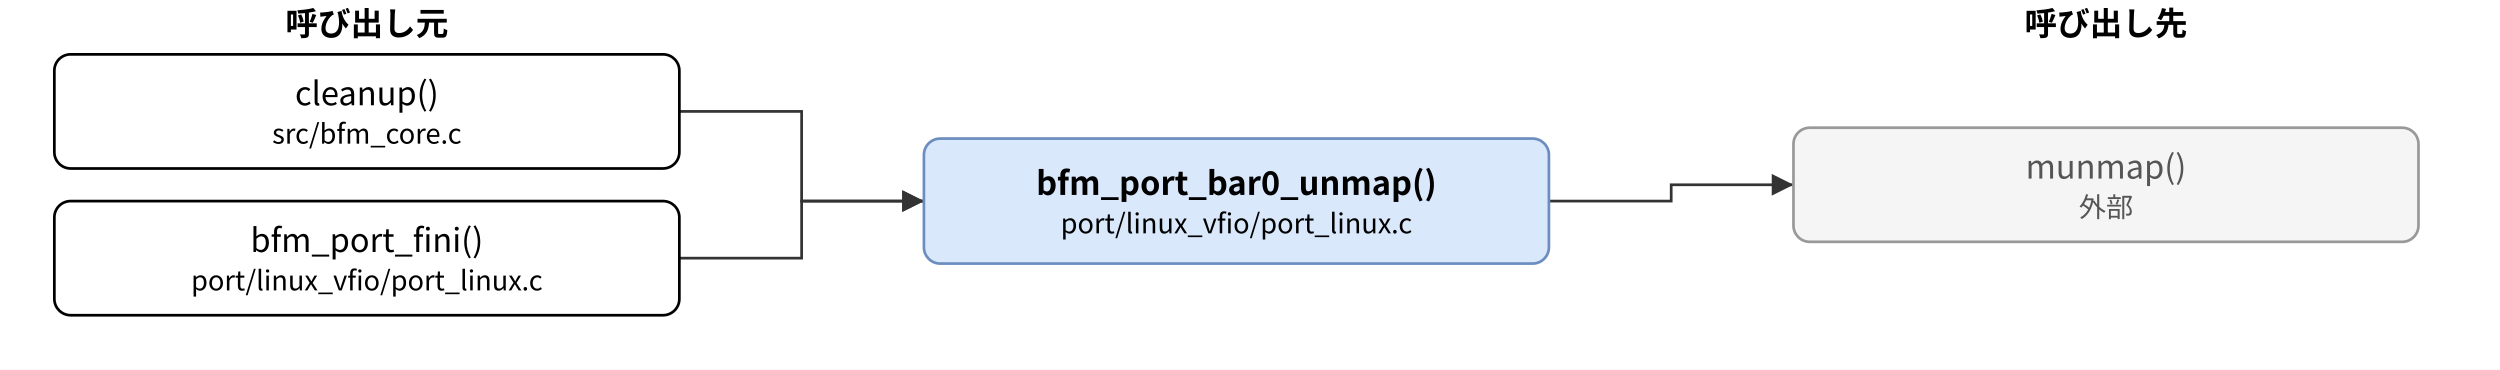
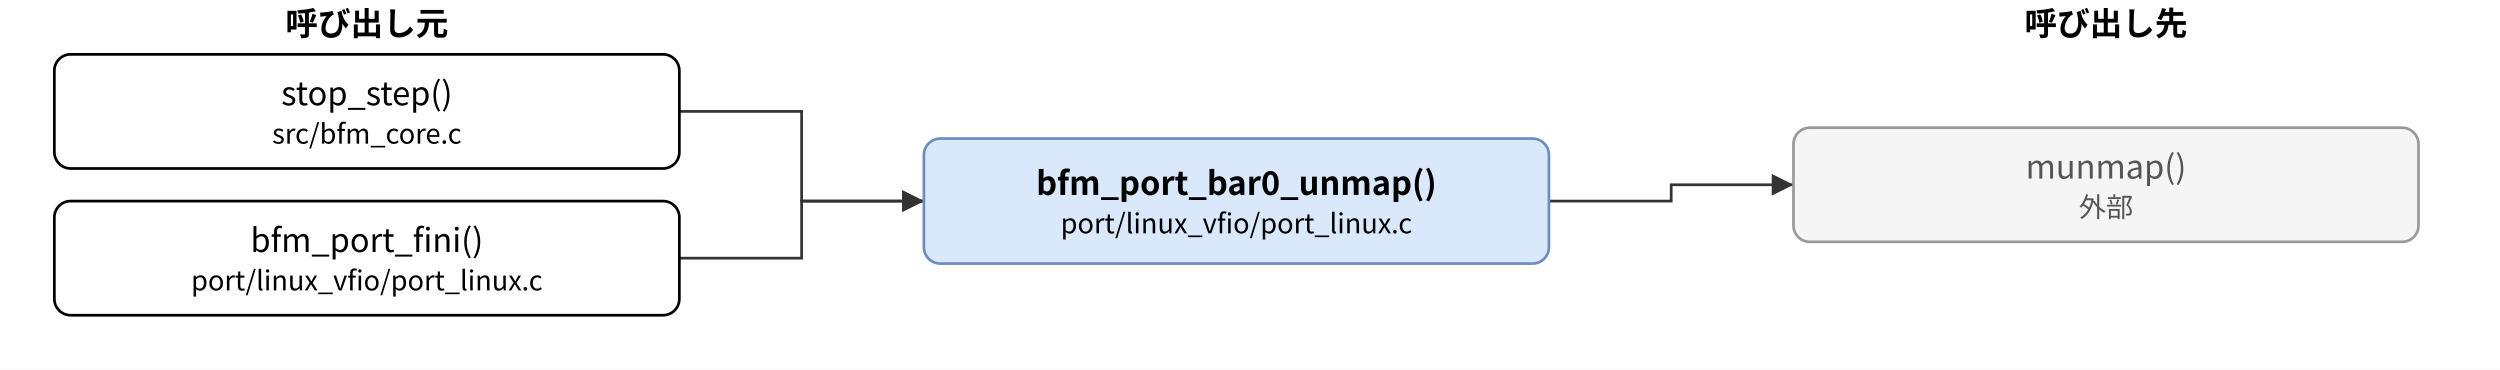
- <svg xmlns="http://www.w3.org/2000/svg" version="1.1" width="920" height="136" viewBox="0 0 920 136" font-family="Noto Sans CJK JP, Meiryo, sans-serif" content="&lt;mxfile host=&quot;bfmem-gen&quot; type=&quot;device&quot;&gt;&lt;diagram id=&quot;1ef1a9b59a475e3c8ba0&quot; name=&quot;bfm_port_bar0_unmap 関係&quot;&gt;&lt;mxGraphModel dx=&quot;800&quot; dy=&quot;600&quot; grid=&quot;0&quot; gridSize=&quot;10&quot; guides=&quot;1&quot; tooltips=&quot;1&quot; connect=&quot;1&quot; arrows=&quot;1&quot; fold=&quot;1&quot; page=&quot;0&quot; pageScale=&quot;1&quot; math=&quot;0&quot; shadow=&quot;0&quot;&gt;&lt;root&gt;&lt;mxCell id=&quot;0&quot;/&gt;&lt;mxCell id=&quot;1&quot; parent=&quot;0&quot;/&gt;&lt;mxCell id=&quot;c&quot; value=&quot;bfm_port_bar0_unmap()&amp;lt;br&amp;gt;&amp;lt;font style=&amp;quot;font-size:10px&amp;quot;&amp;gt;port/linux_vfio/port_linux.c&amp;lt;/font&amp;gt;&quot; style=&quot;rounded=1;whiteSpace=wrap;html=1;fillColor=#dae8fc;strokeColor=#6c8ebf;fontStyle=1;&quot; vertex=&quot;1&quot; parent=&quot;1&quot;&gt;&lt;mxGeometry x=&quot;340.0&quot; y=&quot;51.0&quot; width=&quot;230.0&quot; height=&quot;46.0&quot; as=&quot;geometry&quot;/&gt;&lt;/mxCell&gt;&lt;mxCell id=&quot;l0&quot; value=&quot;cleanup()&amp;lt;br&amp;gt;&amp;lt;font style=&amp;quot;font-size:10px&amp;quot;&amp;gt;src/bfm_core.c&amp;lt;/font&amp;gt;&quot; style=&quot;rounded=1;whiteSpace=wrap;html=1;&quot; vertex=&quot;1&quot; parent=&quot;1&quot;&gt;&lt;mxGeometry x=&quot;20.0&quot; y=&quot;20.0&quot; width=&quot;230.0&quot; height=&quot;42.0&quot; as=&quot;geometry&quot;/&gt;&lt;/mxCell&gt;&lt;mxCell id=&quot;l1&quot; value=&quot;bfm_port_fini()&amp;lt;br&amp;gt;&amp;lt;font style=&amp;quot;font-size:10px&amp;quot;&amp;gt;port/linux_vfio/port_linux.c&amp;lt;/font&amp;gt;&quot; style=&quot;rounded=1;whiteSpace=wrap;html=1;&quot; vertex=&quot;1&quot; parent=&quot;1&quot;&gt;&lt;mxGeometry x=&quot;20.0&quot; y=&quot;74.0&quot; width=&quot;230.0&quot; height=&quot;42.0&quot; as=&quot;geometry&quot;/&gt;&lt;/mxCell&gt;&lt;mxCell id=&quot;r0&quot; value=&quot;munmap()&amp;lt;br&amp;gt;&amp;lt;font style=&amp;quot;font-size:10px&amp;quot;&amp;gt;外部&amp;lt;/font&amp;gt;&quot; style=&quot;rounded=1;whiteSpace=wrap;html=1;fillColor=#f5f5f5;strokeColor=#999999;fontColor=#555555;&quot; vertex=&quot;1&quot; parent=&quot;1&quot;&gt;&lt;mxGeometry x=&quot;660.0&quot; y=&quot;47.0&quot; width=&quot;230.0&quot; height=&quot;42.0&quot; as=&quot;geometry&quot;/&gt;&lt;/mxCell&gt;&lt;mxCell id=&quot;e0&quot; value=&quot;&quot; style=&quot;edgeStyle=none;html=1;rounded=0;endArrow=block;endFill=1;exitX=1;exitY=0.5;exitDx=0;exitDy=0;exitPerimeter=0;entryX=0;entryY=0.5;entryDx=0;entryDy=0;entryPerimeter=0;&quot; edge=&quot;1&quot; parent=&quot;1&quot; source=&quot;l0&quot; target=&quot;c&quot;&gt;&lt;mxGeometry relative=&quot;1&quot; as=&quot;geometry&quot;&gt;&lt;Array as=&quot;points&quot;&gt;&lt;mxPoint x=&quot;295.0&quot; y=&quot;41.0&quot;/&gt;&lt;mxPoint x=&quot;295.0&quot; y=&quot;74.0&quot;/&gt;&lt;/Array&gt;&lt;/mxGeometry&gt;&lt;/mxCell&gt;&lt;mxCell id=&quot;e1&quot; value=&quot;&quot; style=&quot;edgeStyle=none;html=1;rounded=0;endArrow=block;endFill=1;exitX=1;exitY=0.5;exitDx=0;exitDy=0;exitPerimeter=0;entryX=0;entryY=0.5;entryDx=0;entryDy=0;entryPerimeter=0;&quot; edge=&quot;1&quot; parent=&quot;1&quot; source=&quot;l1&quot; target=&quot;c&quot;&gt;&lt;mxGeometry relative=&quot;1&quot; as=&quot;geometry&quot;&gt;&lt;Array as=&quot;points&quot;&gt;&lt;mxPoint x=&quot;295.0&quot; y=&quot;95.0&quot;/&gt;&lt;mxPoint x=&quot;295.0&quot; y=&quot;74.0&quot;/&gt;&lt;/Array&gt;&lt;/mxGeometry&gt;&lt;/mxCell&gt;&lt;mxCell id=&quot;e2&quot; value=&quot;&quot; style=&quot;edgeStyle=none;html=1;rounded=0;endArrow=block;endFill=1;exitX=1;exitY=0.5;exitDx=0;exitDy=0;exitPerimeter=0;entryX=0;entryY=0.5;entryDx=0;entryDy=0;entryPerimeter=0;&quot; edge=&quot;1&quot; parent=&quot;1&quot; source=&quot;c&quot; target=&quot;r0&quot;&gt;&lt;mxGeometry relative=&quot;1&quot; as=&quot;geometry&quot;&gt;&lt;Array as=&quot;points&quot;&gt;&lt;mxPoint x=&quot;615.0&quot; y=&quot;74.0&quot;/&gt;&lt;mxPoint x=&quot;615.0&quot; y=&quot;68.0&quot;/&gt;&lt;/Array&gt;&lt;/mxGeometry&gt;&lt;/mxCell&gt;&lt;mxCell id=&quot;h0&quot; value=&quot;呼び出し元&quot; style=&quot;text;html=1;align=center;fontStyle=1;&quot; vertex=&quot;1&quot; parent=&quot;1&quot;&gt;&lt;mxGeometry x=&quot;55.0&quot; y=&quot;0&quot; width=&quot;160&quot; height=&quot;18&quot; as=&quot;geometry&quot;/&gt;&lt;/mxCell&gt;&lt;mxCell id=&quot;h1&quot; value=&quot;呼び出し先&quot; style=&quot;text;html=1;align=center;fontStyle=1;&quot; vertex=&quot;1&quot; parent=&quot;1&quot;&gt;&lt;mxGeometry x=&quot;695.0&quot; y=&quot;0&quot; width=&quot;160&quot; height=&quot;18&quot; as=&quot;geometry&quot;/&gt;&lt;/mxCell&gt;&lt;/root&gt;&lt;/mxGraphModel&gt;&lt;/diagram&gt;&lt;/mxfile&gt;">
+ <svg xmlns="http://www.w3.org/2000/svg" version="1.1" width="920" height="136" viewBox="0 0 920 136" font-family="Noto Sans CJK JP, Meiryo, sans-serif" content="&lt;mxfile host=&quot;bfmem-gen&quot; type=&quot;device&quot;&gt;&lt;diagram id=&quot;1ef1a9b59a475e3c8ba0&quot; name=&quot;bfm_port_bar0_unmap 関係&quot;&gt;&lt;mxGraphModel dx=&quot;800&quot; dy=&quot;600&quot; grid=&quot;0&quot; gridSize=&quot;10&quot; guides=&quot;1&quot; tooltips=&quot;1&quot; connect=&quot;1&quot; arrows=&quot;1&quot; fold=&quot;1&quot; page=&quot;0&quot; pageScale=&quot;1&quot; math=&quot;0&quot; shadow=&quot;0&quot;&gt;&lt;root&gt;&lt;mxCell id=&quot;0&quot;/&gt;&lt;mxCell id=&quot;1&quot; parent=&quot;0&quot;/&gt;&lt;mxCell id=&quot;c&quot; value=&quot;bfm_port_bar0_unmap()&amp;lt;br&amp;gt;&amp;lt;font style=&amp;quot;font-size:10px&amp;quot;&amp;gt;port/linux_vfio/port_linux.c&amp;lt;/font&amp;gt;&quot; style=&quot;rounded=1;whiteSpace=wrap;html=1;fillColor=#dae8fc;strokeColor=#6c8ebf;fontStyle=1;&quot; vertex=&quot;1&quot; parent=&quot;1&quot;&gt;&lt;mxGeometry x=&quot;340.0&quot; y=&quot;51.0&quot; width=&quot;230.0&quot; height=&quot;46.0&quot; as=&quot;geometry&quot;/&gt;&lt;/mxCell&gt;&lt;mxCell id=&quot;l0&quot; value=&quot;stop_step()&amp;lt;br&amp;gt;&amp;lt;font style=&amp;quot;font-size:10px&amp;quot;&amp;gt;src/bfm_core.c&amp;lt;/font&amp;gt;&quot; style=&quot;rounded=1;whiteSpace=wrap;html=1;&quot; vertex=&quot;1&quot; parent=&quot;1&quot;&gt;&lt;mxGeometry x=&quot;20.0&quot; y=&quot;20.0&quot; width=&quot;230.0&quot; height=&quot;42.0&quot; as=&quot;geometry&quot;/&gt;&lt;/mxCell&gt;&lt;mxCell id=&quot;l1&quot; value=&quot;bfm_port_fini()&amp;lt;br&amp;gt;&amp;lt;font style=&amp;quot;font-size:10px&amp;quot;&amp;gt;port/linux_vfio/port_linux.c&amp;lt;/font&amp;gt;&quot; style=&quot;rounded=1;whiteSpace=wrap;html=1;&quot; vertex=&quot;1&quot; parent=&quot;1&quot;&gt;&lt;mxGeometry x=&quot;20.0&quot; y=&quot;74.0&quot; width=&quot;230.0&quot; height=&quot;42.0&quot; as=&quot;geometry&quot;/&gt;&lt;/mxCell&gt;&lt;mxCell id=&quot;r0&quot; value=&quot;munmap()&amp;lt;br&amp;gt;&amp;lt;font style=&amp;quot;font-size:10px&amp;quot;&amp;gt;外部&amp;lt;/font&amp;gt;&quot; style=&quot;rounded=1;whiteSpace=wrap;html=1;fillColor=#f5f5f5;strokeColor=#999999;fontColor=#555555;&quot; vertex=&quot;1&quot; parent=&quot;1&quot;&gt;&lt;mxGeometry x=&quot;660.0&quot; y=&quot;47.0&quot; width=&quot;230.0&quot; height=&quot;42.0&quot; as=&quot;geometry&quot;/&gt;&lt;/mxCell&gt;&lt;mxCell id=&quot;e0&quot; value=&quot;&quot; style=&quot;edgeStyle=none;html=1;rounded=0;endArrow=block;endFill=1;exitX=1;exitY=0.5;exitDx=0;exitDy=0;exitPerimeter=0;entryX=0;entryY=0.5;entryDx=0;entryDy=0;entryPerimeter=0;&quot; edge=&quot;1&quot; parent=&quot;1&quot; source=&quot;l0&quot; target=&quot;c&quot;&gt;&lt;mxGeometry relative=&quot;1&quot; as=&quot;geometry&quot;&gt;&lt;Array as=&quot;points&quot;&gt;&lt;mxPoint x=&quot;295.0&quot; y=&quot;41.0&quot;/&gt;&lt;mxPoint x=&quot;295.0&quot; y=&quot;74.0&quot;/&gt;&lt;/Array&gt;&lt;/mxGeometry&gt;&lt;/mxCell&gt;&lt;mxCell id=&quot;e1&quot; value=&quot;&quot; style=&quot;edgeStyle=none;html=1;rounded=0;endArrow=block;endFill=1;exitX=1;exitY=0.5;exitDx=0;exitDy=0;exitPerimeter=0;entryX=0;entryY=0.5;entryDx=0;entryDy=0;entryPerimeter=0;&quot; edge=&quot;1&quot; parent=&quot;1&quot; source=&quot;l1&quot; target=&quot;c&quot;&gt;&lt;mxGeometry relative=&quot;1&quot; as=&quot;geometry&quot;&gt;&lt;Array as=&quot;points&quot;&gt;&lt;mxPoint x=&quot;295.0&quot; y=&quot;95.0&quot;/&gt;&lt;mxPoint x=&quot;295.0&quot; y=&quot;74.0&quot;/&gt;&lt;/Array&gt;&lt;/mxGeometry&gt;&lt;/mxCell&gt;&lt;mxCell id=&quot;e2&quot; value=&quot;&quot; style=&quot;edgeStyle=none;html=1;rounded=0;endArrow=block;endFill=1;exitX=1;exitY=0.5;exitDx=0;exitDy=0;exitPerimeter=0;entryX=0;entryY=0.5;entryDx=0;entryDy=0;entryPerimeter=0;&quot; edge=&quot;1&quot; parent=&quot;1&quot; source=&quot;c&quot; target=&quot;r0&quot;&gt;&lt;mxGeometry relative=&quot;1&quot; as=&quot;geometry&quot;&gt;&lt;Array as=&quot;points&quot;&gt;&lt;mxPoint x=&quot;615.0&quot; y=&quot;74.0&quot;/&gt;&lt;mxPoint x=&quot;615.0&quot; y=&quot;68.0&quot;/&gt;&lt;/Array&gt;&lt;/mxGeometry&gt;&lt;/mxCell&gt;&lt;mxCell id=&quot;h0&quot; value=&quot;呼び出し元&quot; style=&quot;text;html=1;align=center;fontStyle=1;&quot; vertex=&quot;1&quot; parent=&quot;1&quot;&gt;&lt;mxGeometry x=&quot;55.0&quot; y=&quot;0&quot; width=&quot;160&quot; height=&quot;18&quot; as=&quot;geometry&quot;/&gt;&lt;/mxCell&gt;&lt;mxCell id=&quot;h1&quot; value=&quot;呼び出し先&quot; style=&quot;text;html=1;align=center;fontStyle=1;&quot; vertex=&quot;1&quot; parent=&quot;1&quot;&gt;&lt;mxGeometry x=&quot;695.0&quot; y=&quot;0&quot; width=&quot;160&quot; height=&quot;18&quot; as=&quot;geometry&quot;/&gt;&lt;/mxCell&gt;&lt;/root&gt;&lt;/mxGraphModel&gt;&lt;/diagram&gt;&lt;/mxfile&gt;">
  <defs>
    <marker id="a" viewBox="0 0 10 10" refX="10" refY="5" markerWidth="8" markerHeight="8" orient="auto-start-reverse">
      <path d="M0,0 L10,5 L0,10 z" fill="#333333" />
    </marker>
  </defs>
  <rect x="0" y="0" width="920" height="136" fill="#ffffff" />
  <text x="135.0" y="13" font-size="12" font-weight="bold" text-anchor="middle">呼び出し元</text>
  <text x="775.0" y="13" font-size="12" font-weight="bold" text-anchor="middle">呼び出し先</text>
  <polyline points="250.0,41.0 295.0,41.0 295.0,74.0 340.0,74.0" fill="none" stroke="#333333" marker-end="url(#a)" />
  <polyline points="250.0,95.0 295.0,95.0 295.0,74.0 340.0,74.0" fill="none" stroke="#333333" marker-end="url(#a)" />
  <polyline points="570.0,74.0 615.0,74.0 615.0,68.0 660.0,68.0" fill="none" stroke="#333333" marker-end="url(#a)" />
  <rect x="340.0" y="51.0" width="230.0" height="46.0" rx="6" fill="#dae8fc" stroke="#6c8ebf" />
  <text x="455.0" y="66.5" font-size="12" text-anchor="middle" dominant-baseline="central" fill="#000000" font-weight="bold">bfm_port_bar0_unmap()</text>
  <text x="455.0" y="81.5" font-size="10" text-anchor="middle" dominant-baseline="central" fill="#000000">port/linux_vfio/port_linux.c</text>
  <rect x="20.0" y="20.0" width="230.0" height="42.0" rx="6" fill="#ffffff" stroke="#000000" />
-   <text x="135.0" y="33.5" font-size="12" text-anchor="middle" dominant-baseline="central" fill="#000000">cleanup()</text>
+   <text x="135.0" y="33.5" font-size="12" text-anchor="middle" dominant-baseline="central" fill="#000000">stop_step()</text>
  <text x="135.0" y="48.5" font-size="10" text-anchor="middle" dominant-baseline="central" fill="#000000">src/bfm_core.c</text>
  <rect x="20.0" y="74.0" width="230.0" height="42.0" rx="6" fill="#ffffff" stroke="#000000" />
  <text x="135.0" y="87.5" font-size="12" text-anchor="middle" dominant-baseline="central" fill="#000000">bfm_port_fini()</text>
  <text x="135.0" y="102.5" font-size="10" text-anchor="middle" dominant-baseline="central" fill="#000000">port/linux_vfio/port_linux.c</text>
  <rect x="660.0" y="47.0" width="230.0" height="42.0" rx="6" fill="#f5f5f5" stroke="#999999" />
  <text x="775.0" y="60.5" font-size="12" text-anchor="middle" dominant-baseline="central" fill="#555555">munmap()</text>
  <text x="775.0" y="75.5" font-size="10" text-anchor="middle" dominant-baseline="central" fill="#555555">外部</text>
</svg>
